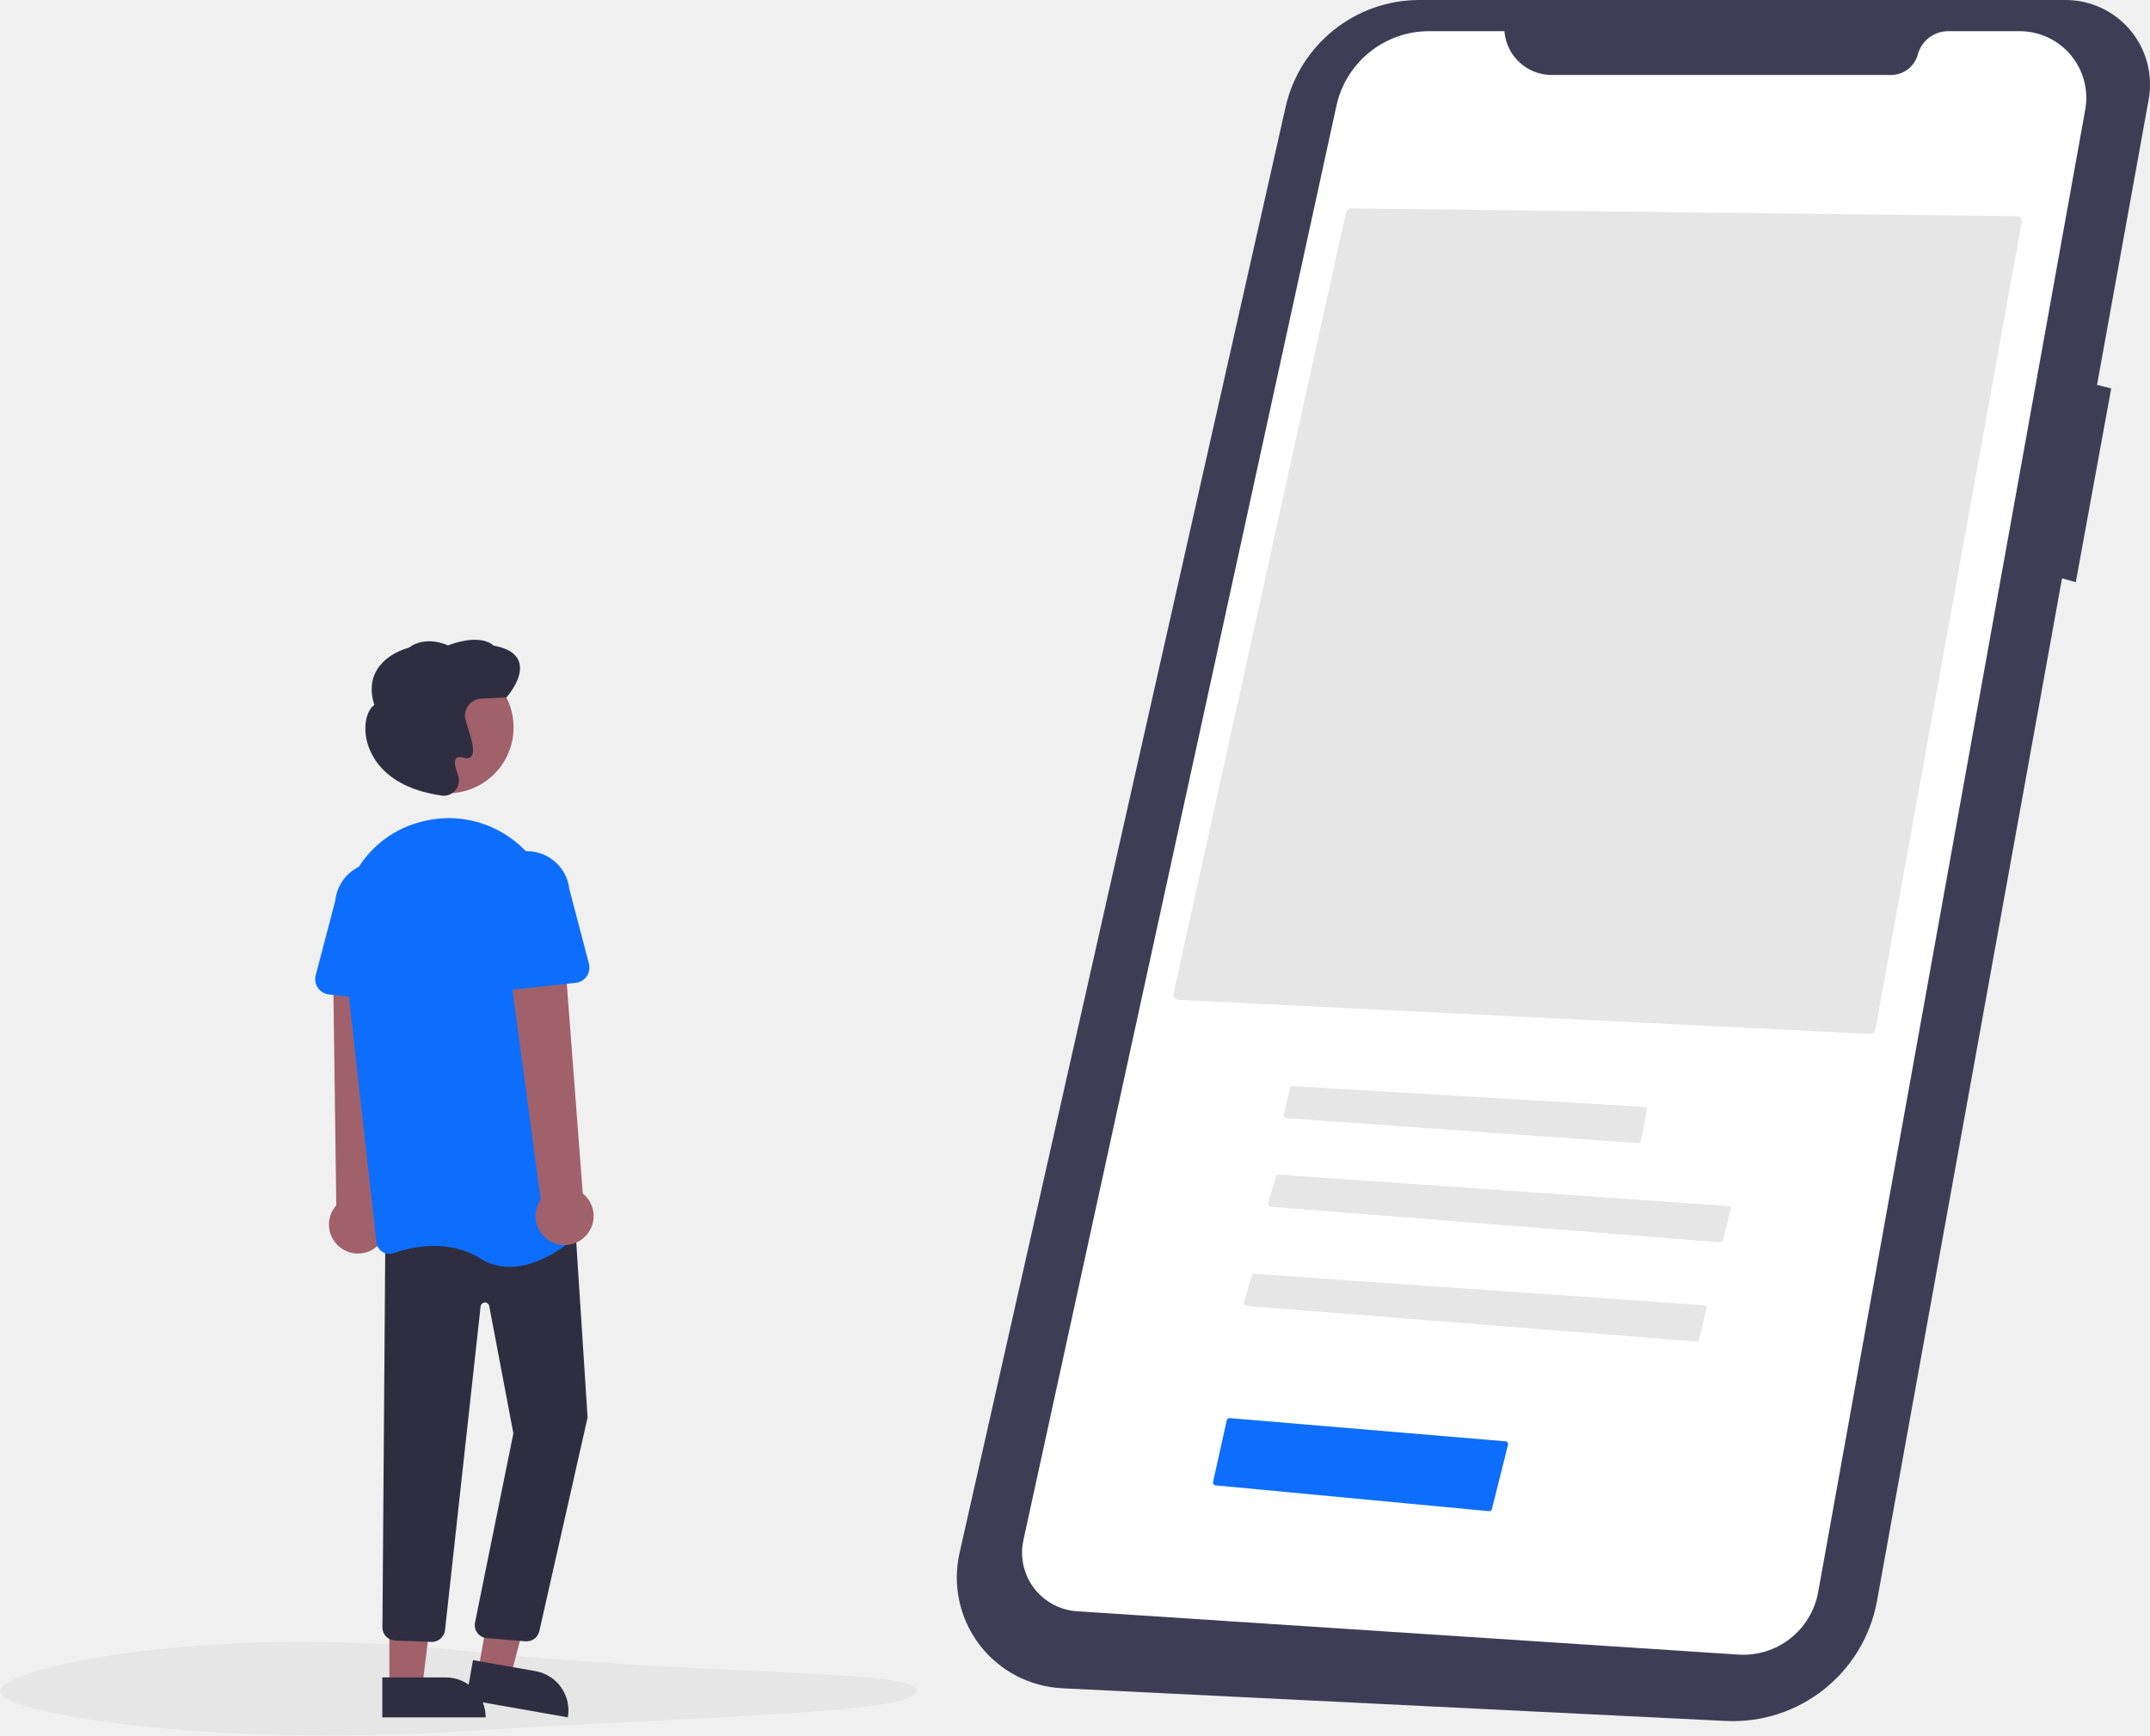
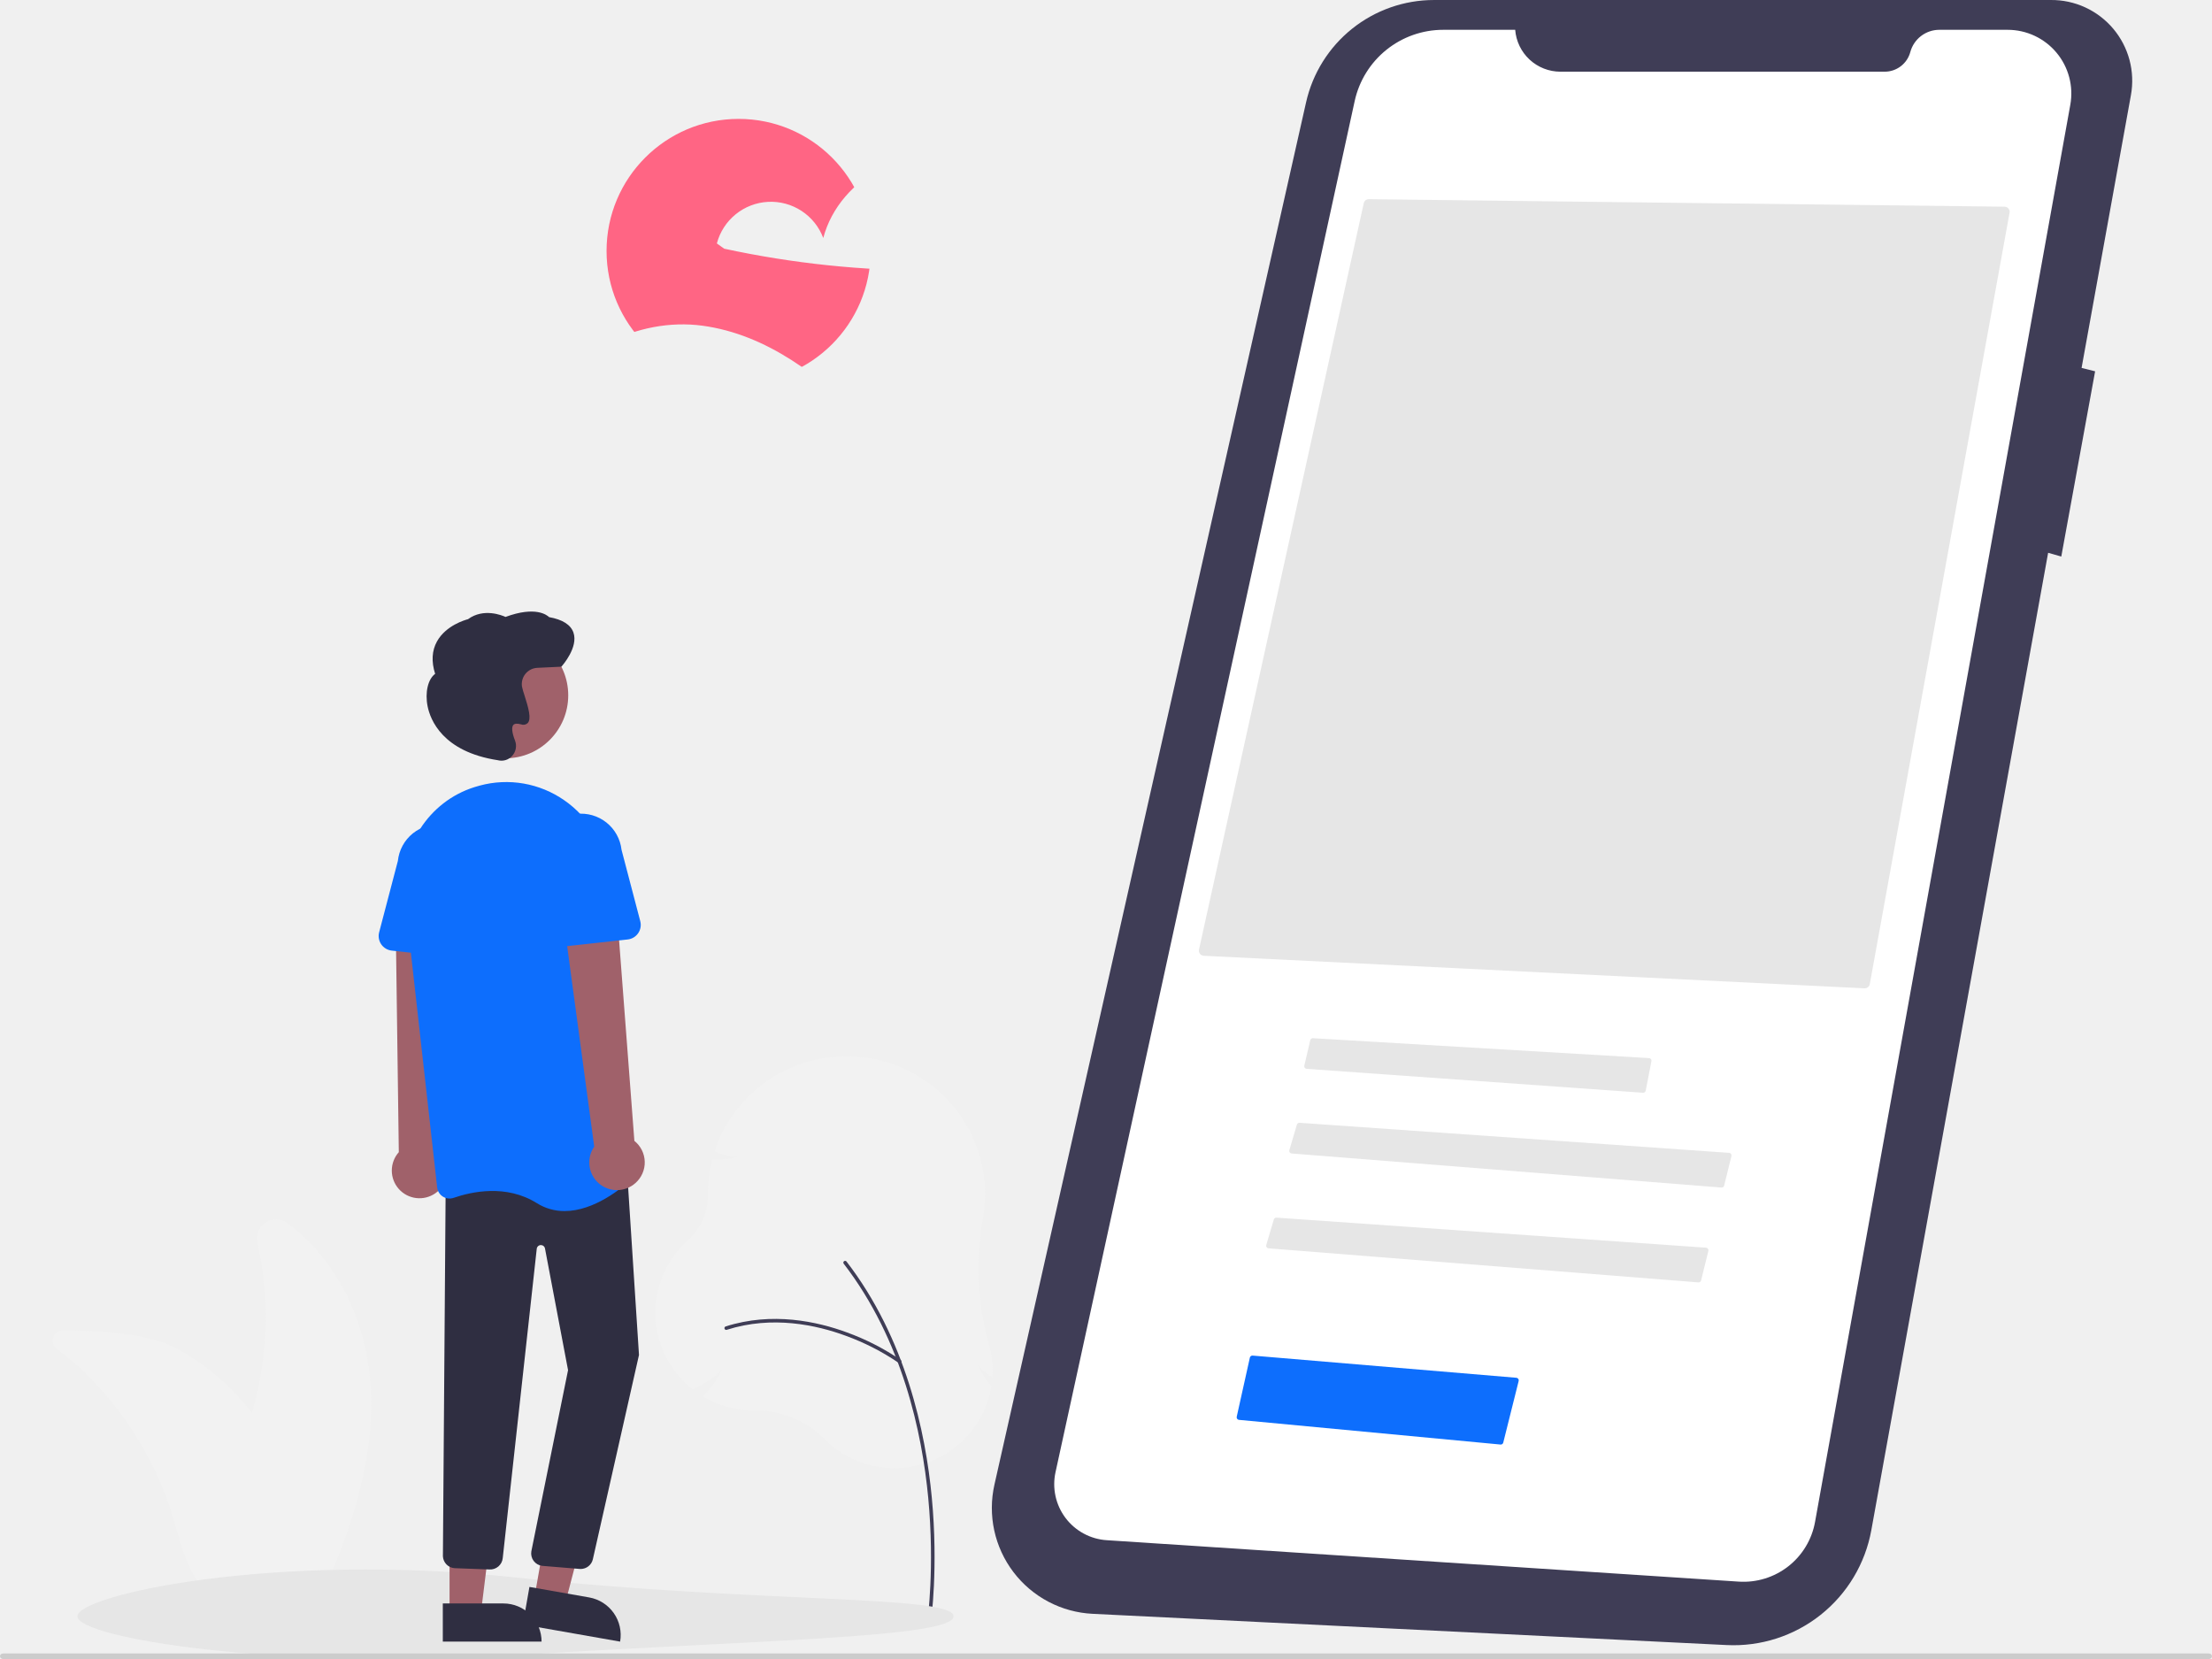
- <svg xmlns="http://www.w3.org/2000/svg" width="801.575" height="647.182" viewBox="0 0 801.575 647.182">
-   <g transform="translate(-231.222 -125)">
-     <path d="M1001.142,124.77H760.527a51.15,51.15,0,0,0-49.9,39.9L589.051,703.938a41.34,41.34,0,0,0,38.294,50.382L874.7,766.507a54.615,54.615,0,0,0,56.43-44.828L1000.1,340.412l5.131,1.466,13.2-72.265-5.281-1.32,19.251-106.426a31.493,31.493,0,0,0-31.25-37.1Z" transform="translate(-0.099 0.231)" fill="#3f3d56" />
-     <path d="M792.2,136.395H764.116a35.349,35.349,0,0,0-34.536,27.813l-116.7,534.868A21.9,21.9,0,0,0,632.849,725.6L879.4,741.76a28.367,28.367,0,0,0,29.773-23.277l99.58-552.838a24.846,24.846,0,0,0-24.452-29.25H957.658a11.726,11.726,0,0,0-11.323,8.677h0a10.352,10.352,0,0,1-10,7.661H809.847A17.7,17.7,0,0,1,792.2,136.395Z" transform="translate(-0.099 0.231)" fill="#fff" />
-     <path d="M928.494,510.313a2,2,0,0,0,2.036-1.638l54.523-300.917a2.021,2.021,0,0,0-.417-1.632,1.962,1.962,0,0,0-1.5-.729l-248.059-2.93h-.023a1.988,1.988,0,0,0-1.925,1.562L668.853,495.179a2.021,2.021,0,0,0,.356,1.648,1.964,1.964,0,0,0,1.473.785Z" transform="translate(-0.099 0.231)" fill="#e6e6e6" />
-     <path d="M713.229,529.535a1,1,0,0,0-.973.773l-2.323,9.956a1,1,0,0,0,.9,1.225l131.23,9.327a1.009,1.009,0,0,0,1.053-.807l2.234-11.519a1,1,0,0,0-.922-1.188L713.29,529.537Z" transform="translate(-0.099 0.465)" fill="#e6e6e6" />
-     <path d="M872.666,587.808a1,1,0,0,0,1.051-.758l2.844-11.543a1,1,0,0,0-.9-1.237L708.072,562.549a.989.989,0,0,0-1.029.713l-2.955,9.975a1,1,0,0,0,.878,1.28Z" transform="translate(-0.099 0.454)" fill="#e6e6e6" />
-     <path d="M863.666,624.808a1,1,0,0,0,1.051-.758l2.844-11.543a1,1,0,0,0-.9-1.237L699.072,599.549a.989.989,0,0,0-1.029.713l-2.955,9.975a1,1,0,0,0,.878,1.28Z" transform="translate(-0.099 0.454)" fill="#e6e6e6" />
-     <path d="M508.877,752.008c0,8.369-76.605,9.26-170.889,15.153-94.2,5.887-170.889-6.784-170.889-15.153s77.047-25.207,170.889-15.153C432.272,746.957,508.877,743.639,508.877,752.008Z" transform="translate(64.123 3.512)" fill="#e6e6e6" />
-     <path d="M786.481,688.283a.989.989,0,0,0,1.064-.754l6.013-24.051a1,1,0,0,0-.886-1.24l-102.916-8.656a1.018,1.018,0,0,0-1.06.779l-5.129,23.083a1,1,0,0,0,.883,1.213Z" transform="translate(-0.099 0.231)" fill="#0d6efd" />
-     <path d="M315.09,570.537a10.743,10.743,0,0,0,1.582-16.4l4.167-93.018L299.624,463.5l1.233,90.985a10.8,10.8,0,0,0,14.234,16.048Z" transform="translate(55.741 19.97)" fill="#a0616a" />
-     <path d="M69.534,574.966l12.075,2.123,11.934-45.564-15.821-3.133Z" transform="translate(340 173)" fill="#a0616a" />
-     <path d="M350.232,727.314h38.531V742.2H365.119a14.887,14.887,0,0,1-14.887-14.887Z" transform="translate(661.936 1542.365) rotate(-170.029)" fill="#2f2e41" />
-     <path d="M36.392,581.01h12.26l5.832-47.288H36.39Z" transform="translate(340 173)" fill="#a0616a" />
-     <path d="M318.024,730.536h38.531v14.887H332.911a14.887,14.887,0,0,1-14.887-14.887h0Z" transform="translate(730.354 1495.915) rotate(179.997)" fill="#2f2e41" />
-     <path d="M371.8,717.09a4.735,4.735,0,0,1-.572-.034l-14.43-1.187a4.881,4.881,0,0,1-4.243-5.659l14.325-70.681-9-47.474a1.627,1.627,0,0,0-3.219.16L341.4,712.842a4.924,4.924,0,0,1-5.21,4.437l-13.595-.506a4.888,4.888,0,0,1-4.536-4.631l1.086-145.768,70.481-8.81,4.924,76.041-.02.081-17.991,79.675A4.886,4.886,0,0,1,371.8,717.09Z" transform="translate(55.741 19.97)" fill="#2f2e41" />
-     <circle cx="24.561" cy="24.561" r="24.561" transform="translate(373.568 371.694)" fill="#a0616a" />
-     <path d="M365.53,577.467a20.111,20.111,0,0,1-10.857-3.106c-11.9-7.436-25.411-4.481-32.407-2.057a4.88,4.88,0,0,1-4.221-.481,4.811,4.811,0,0,1-2.224-3.552L303.1,454.646c-2.132-19.038,9.336-36.937,27.268-42.56h0q1.011-.317,2.055-.6a39.569,39.569,0,0,1,32.972,5.723,40.2,40.2,0,0,1,17.167,29.353l10.711,114.387a4.807,4.807,0,0,1-1.527,4.007C387.99,568.428,377.092,577.466,365.53,577.467Z" transform="translate(55.741 19.97)" fill="#0d6efd" />
-     <path d="M326.789,479.012l-28.7-3.156a5.717,5.717,0,0,1-4.905-7.134l7.306-27.846a15.879,15.879,0,1,1,31.556,3.563l1.085,28.675a5.718,5.718,0,0,1-6.338,5.9Z" transform="translate(55.741 19.97)" fill="#0d6efd" />
-     <path d="M393.156,566.554a10.743,10.743,0,0,0-.406-16.468l-7.073-92.842-20.789,4.68,12.2,90.414a10.8,10.8,0,0,0,16.064,14.216Z" transform="translate(55.741 19.97)" fill="#a0616a" />
-     <path d="M356.919,473.176a5.711,5.711,0,0,1-1.818-4.4l1.085-28.675a15.878,15.878,0,1,1,31.556-3.563l7.306,27.846a5.717,5.717,0,0,1-4.905,7.134l-28.7,3.156a5.711,5.711,0,0,1-4.52-1.5Z" transform="translate(55.741 19.97)" fill="#0d6efd" />
-     <path d="M340.927,401.771a5.683,5.683,0,0,1-1.3-.151l-.125-.03c-21.594-3.3-26.367-15.812-27.414-21.035-1.084-5.408.15-10.628,2.94-12.656-1.521-4.8-1.277-9.061.727-12.662,3.5-6.28,11.081-8.4,12.1-8.664,6.058-4.469,13.306-1.486,14.625-.881,11.719-4.335,16.2-.727,17.008.079,5.238.941,8.431,2.964,9.491,6.016,1.991,5.731-4.305,12.86-4.574,13.161l-.14.156-9.38.447a6.358,6.358,0,0,0-5.981,7.317h0a29.611,29.611,0,0,0,.96,3.355c1.6,5.006,2.8,9.283,1.254,10.909a2.51,2.51,0,0,1-2.625.455c-1.467-.392-2.462-.31-2.958.245-.77.859-.535,3.035.662,6.125a5.739,5.739,0,0,1-1.046,5.847,5.568,5.568,0,0,1-4.226,1.967Z" transform="translate(55.741 19.97)" fill="#2f2e41" />
-   </g>
+ <svg xmlns="http://www.w3.org/2000/svg" viewBox="0 0 800 600" fill="none">
+   <path d="M323.475 531C331.883 530.999 340.019 528.039 346.436 522.645C352.852 517.251 357.134 509.774 358.519 501.542L358.547 501.368L358.434 501.233C356.549 498.989 354.964 496.512 353.72 493.863C355.095 495.351 356.652 496.663 358.356 497.766L358.924 498.142L358.957 497.465C358.986 496.881 359 496.301 359 495.741C359.003 492.448 358.545 489.171 357.64 486.004C353.515 471.616 352.81 456.165 355.543 440.081C356.01 437.324 356.245 434.532 356.245 431.735C356.241 419.917 351.998 408.487 344.277 399.49C336.556 390.494 325.86 384.519 314.105 382.636C302.351 380.753 290.304 383.084 280.123 389.213C269.943 395.341 262.292 404.866 258.542 416.083L258.428 416.425L258.764 416.56C261.29 417.621 263.968 418.281 266.701 418.514C263.813 419.174 260.851 419.456 257.889 419.354L257.577 419.344L257.5 419.645C256.507 423.6 256.006 427.66 256.006 431.735L256.008 432.177C256.018 435.298 255.364 438.386 254.09 441.239C252.817 444.093 250.951 446.648 248.616 448.738C244.821 452.165 241.819 456.367 239.817 461.056C237.814 465.744 236.859 470.808 237.017 475.898C237.174 480.988 238.441 485.983 240.729 490.541C243.018 495.099 246.274 499.11 250.274 502.3L250.459 502.448L250.676 502.35C255.251 500.29 258.584 498.046 261.021 495.367C259.396 498.805 257.208 501.952 254.547 504.68L254.203 505.032L254.63 505.279C260.062 508.422 266.237 510.077 272.525 510.075L272.704 510.075C272.767 510.074 272.831 510.074 272.894 510.074C282.512 510.074 291.628 513.766 297.933 520.219C301.253 523.613 305.222 526.315 309.608 528.167C313.994 530.018 318.709 530.981 323.475 531V531Z" fill="#F2F2F2" />
+   <path d="M22.7 481.143C34.543 481.121 53.189 482.077 63.345 487.439C71.15 491.561 78.257 496.885 84.407 503.216C86.778 505.666 89.023 508.234 91.134 510.91C96.975 490.929 97.655 469.793 93.11 449.477C92.791 448.109 92.896 446.677 93.411 445.371C93.927 444.064 94.829 442.946 95.996 442.165C97.163 441.385 98.541 440.978 99.945 441.001C101.35 441.023 102.714 441.473 103.855 442.291C120.355 454.323 130.903 474.714 133.469 495.343C136.737 521.626 129.041 548.112 118.344 572.35L118.347 572.362C118.367 572.471 118.397 572.59 118.426 572.709C118.466 572.887 118.515 573.065 118.555 573.243C118.624 573.55 118.703 573.867 118.773 574.174L117.041 574.094C116.942 574.144 116.843 574.184 116.744 574.233H73.362C72.787 573.607 72.251 572.946 71.758 572.253C66.958 565.671 64.969 556.754 62.543 548.707C60.787 542.88 58.59 537.195 55.971 531.702C49.377 517.903 40.279 505.449 29.138 494.971C28.782 494.635 28.416 494.298 28.049 493.972C26.183 492.256 23.291 489.961 20.465 487.806C19.847 487.337 19.392 486.686 19.164 485.944C18.936 485.203 18.946 484.408 19.193 483.673C19.439 482.937 19.91 482.298 20.54 481.844C21.169 481.39 21.924 481.145 22.7 481.143V481.143Z" fill="#F2F2F2" />
+   <path d="M336.055 587C336.21 587 336.36 586.944 336.477 586.843C336.595 586.742 336.671 586.603 336.693 586.451C336.721 586.26 339.409 567.074 336.995 541.576C334.765 518.027 327.606 484.108 306.16 456.252C306.108 456.185 306.044 456.129 305.971 456.087C305.897 456.045 305.816 456.017 305.732 456.006C305.648 455.995 305.563 456 305.481 456.021C305.399 456.043 305.322 456.08 305.254 456.131C305.187 456.182 305.13 456.245 305.088 456.318C305.045 456.39 305.017 456.471 305.006 456.554C304.994 456.637 305 456.722 305.021 456.803C305.043 456.884 305.081 456.96 305.132 457.027C326.393 484.643 333.495 518.312 335.708 541.695C338.108 567.045 335.442 586.081 335.414 586.271C335.401 586.361 335.408 586.454 335.435 586.542C335.461 586.629 335.506 586.711 335.566 586.78C335.627 586.849 335.702 586.904 335.786 586.942C335.871 586.98 335.962 587 336.055 587V587Z" fill="#3F3D56" />
+   <path d="M325.36 493C325.495 493 325.627 492.957 325.736 492.877C325.845 492.798 325.927 492.685 325.969 492.556C326.01 492.427 326.01 492.288 325.969 492.159C325.927 492.03 325.846 491.917 325.737 491.837C319.689 487.72 313.157 484.376 306.289 481.88C295.559 477.93 279.243 474.348 262.445 479.725C262.365 479.75 262.291 479.791 262.227 479.846C262.163 479.9 262.11 479.967 262.071 480.042C262.033 480.117 262.009 480.199 262.002 480.283C261.995 480.367 262.005 480.452 262.03 480.532C262.056 480.613 262.096 480.687 262.151 480.752C262.205 480.816 262.271 480.869 262.346 480.908C262.42 480.947 262.502 480.971 262.585 480.978C262.669 480.985 262.753 480.975 262.833 480.95C279.286 475.684 295.307 479.206 305.849 483.088C312.607 485.54 319.035 488.829 324.985 492.877C325.094 492.957 325.225 493 325.36 493V493Z" fill="#3F3D56" />
+   <path d="M741.7 0.004H518.626C507.861 0.003 497.416 3.665 489.009 10.388C480.601 17.111 474.731 26.494 472.364 36.995L359.651 536.949C358.421 542.403 358.4 548.059 359.587 553.521C360.775 558.984 363.143 564.12 366.526 568.571C369.908 573.021 374.224 576.678 379.169 579.284C384.114 581.891 389.57 583.384 395.153 583.659L624.476 594.957C636.755 595.562 648.835 591.678 658.462 584.031C668.088 576.384 674.603 565.495 676.792 553.397L740.734 199.925L745.491 201.284L757.728 134.287L752.832 133.064L770.68 34.396C771.445 30.17 771.268 25.827 770.162 21.677C769.055 17.527 767.047 13.672 764.28 10.387C761.513 7.103 758.056 4.469 754.154 2.673C750.252 0.878 746.003 -0.035 741.708 0.001L741.7 0.004Z" fill="#3F3D56" />
+   <path d="M547.99 10.781H521.953C514.475 10.781 507.222 13.339 501.398 18.029C495.574 22.72 491.529 29.261 489.935 36.567L381.743 532.442C381.12 535.297 381.12 538.253 381.744 541.108C382.368 543.963 383.601 546.649 385.359 548.984C387.116 551.318 389.357 553.246 391.928 554.635C394.499 556.024 397.34 556.842 400.256 557.032L628.833 572.014C635.282 572.437 641.66 570.47 646.751 566.49C651.842 562.51 655.29 556.794 656.435 550.434L748.756 37.899C749.353 34.582 749.216 31.174 748.352 27.915C747.489 24.657 745.921 21.628 743.759 19.042C741.597 16.456 738.894 14.376 735.84 12.948C732.787 11.521 729.457 10.781 726.087 10.781H701.386C698.995 10.781 696.671 11.569 694.773 13.024C692.875 14.478 691.51 16.517 690.888 18.826V18.826C690.34 20.864 689.134 22.665 687.458 23.949C685.781 25.233 683.729 25.929 681.617 25.928H564.351C560.217 25.928 556.236 24.368 553.203 21.56C550.17 18.752 548.308 14.902 547.99 10.781V10.781Z" fill="white" />
+   <path d="M674.348 357.441C674.792 357.456 675.228 357.311 675.574 357.032C675.92 356.753 676.155 356.359 676.236 355.922L726.784 76.942C726.832 76.677 726.822 76.405 726.756 76.144C726.689 75.883 726.567 75.639 726.397 75.429C726.229 75.222 726.017 75.053 725.777 74.936C725.537 74.82 725.274 74.757 725.006 74.754L495.031 72.037H495.01C494.593 72.041 494.189 72.186 493.864 72.449C493.54 72.712 493.315 73.077 493.225 73.485L433.635 343.41C433.577 343.673 433.576 343.946 433.633 344.21C433.69 344.474 433.803 344.722 433.965 344.938C434.125 345.152 434.331 345.328 434.567 345.454C434.803 345.58 435.064 345.652 435.331 345.666L674.348 357.441Z" fill="#E6E6E6" />
+   <path d="M474.776 375.479C474.567 375.479 474.364 375.55 474.2 375.68C474.036 375.81 473.922 375.991 473.874 376.195L471.72 385.425C471.69 385.556 471.688 385.691 471.715 385.822C471.742 385.954 471.797 386.077 471.876 386.185C471.955 386.293 472.057 386.383 472.174 386.448C472.291 386.512 472.421 386.551 472.555 386.561L594.218 395.208C594.444 395.222 594.667 395.155 594.846 395.017C595.026 394.879 595.149 394.682 595.194 394.46L597.265 383.781C597.29 383.651 597.287 383.518 597.257 383.389C597.226 383.261 597.168 383.141 597.087 383.036C597.006 382.932 596.904 382.846 596.788 382.785C596.671 382.723 596.542 382.687 596.41 382.679L474.833 375.48L474.776 375.479Z" fill="#E6E6E6" />
+   <path d="M622.59 429.493C622.809 429.51 623.028 429.449 623.206 429.321C623.385 429.192 623.512 429.004 623.564 428.79L626.201 418.088C626.233 417.957 626.237 417.821 626.211 417.688C626.185 417.556 626.13 417.43 626.051 417.321C625.971 417.212 625.869 417.121 625.751 417.056C625.633 416.99 625.501 416.951 625.367 416.942L469.995 406.075C469.784 406.058 469.574 406.115 469.4 406.236C469.226 406.356 469.1 406.533 469.041 406.736L466.302 415.984C466.263 416.116 466.254 416.255 466.275 416.392C466.297 416.528 466.348 416.657 466.426 416.771C466.504 416.885 466.607 416.98 466.726 417.049C466.845 417.118 466.978 417.16 467.116 417.171L622.59 429.493Z" fill="#E6E6E6" />
+   <path d="M614.246 463.795C614.465 463.813 614.684 463.752 614.862 463.623C615.041 463.494 615.168 463.306 615.22 463.093L617.857 452.391C617.889 452.26 617.893 452.123 617.867 451.991C617.841 451.858 617.786 451.733 617.707 451.624C617.627 451.514 617.525 451.424 617.407 451.358C617.289 451.293 617.157 451.254 617.023 451.244L461.651 440.378C461.44 440.361 461.23 440.418 461.056 440.538C460.882 440.659 460.756 440.836 460.697 441.039L457.958 450.287C457.919 450.419 457.91 450.558 457.931 450.694C457.953 450.83 458.004 450.96 458.082 451.074C458.16 451.187 458.263 451.282 458.382 451.351C458.501 451.421 458.634 451.462 458.772 451.473L614.246 463.795Z" fill="#E6E6E6" />
+   <path d="M344.862 584.556C344.862 592.315 273.841 593.141 186.431 598.605C99.098 604.063 28 592.315 28 584.556C28 576.797 99.43 561.187 186.431 570.508C273.841 579.874 344.862 576.797 344.862 584.556Z" fill="#E6E6E6" />
+   <path d="M542.688 522.437C542.909 522.46 543.131 522.402 543.313 522.273C543.494 522.145 543.623 521.954 543.674 521.738L549.249 499.441C549.282 499.31 549.286 499.174 549.261 499.042C549.236 498.91 549.182 498.785 549.104 498.676C549.026 498.566 548.925 498.475 548.808 498.409C548.691 498.342 548.562 498.302 548.428 498.291L453.014 490.266C452.792 490.251 452.571 490.315 452.391 490.447C452.211 490.579 452.084 490.771 452.032 490.988L447.277 512.388C447.248 512.517 447.247 512.65 447.274 512.779C447.301 512.907 447.355 513.029 447.432 513.135C447.509 513.242 447.609 513.331 447.723 513.396C447.837 513.461 447.964 513.501 448.095 513.513L542.688 522.437Z" fill="#0D6EFD" />
+   <path d="M157.431 431.574C158.633 430.751 159.639 429.674 160.379 428.42C161.119 427.165 161.575 425.764 161.715 424.314C161.855 422.865 161.675 421.402 161.188 420.029C160.702 418.657 159.92 417.407 158.898 416.37L162.761 330.133L143.093 332.34L144.236 416.692C142.605 418.523 141.702 420.889 141.7 423.342C141.697 425.794 142.594 428.162 144.222 429.996C145.849 431.831 148.093 433.004 150.528 433.295C152.963 433.585 155.419 432.971 157.432 431.57L157.431 431.574Z" fill="#A0616A" />
+   <path d="M193.313 577.554L204.507 579.522L215.571 537.28L200.904 534.375L193.313 577.554Z" fill="#A0616A" />
+   <path d="M224.272 593.712L189.09 587.527L191.48 573.934L213.069 577.73C216.674 578.364 219.88 580.404 221.981 583.401C224.082 586.398 224.906 590.108 224.272 593.713L224.272 593.712Z" fill="#2F2E41" />
+   <path d="M162.587 583.157H173.953L179.36 539.316H162.585L162.587 583.157Z" fill="#A0616A" />
+   <path d="M195.87 593.713L160.148 593.715L160.147 579.913L182.067 579.912C185.728 579.912 189.238 581.366 191.827 583.954C194.415 586.542 195.869 590.052 195.87 593.713V593.713Z" fill="#2F2E41" />
+   <path d="M210.007 567.443C209.83 567.443 209.652 567.433 209.476 567.412L196.098 566.311C195.489 566.24 194.901 566.045 194.37 565.739C193.838 565.433 193.374 565.022 193.006 564.532C192.639 564.041 192.374 563.481 192.23 562.885C192.085 562.289 192.063 561.669 192.165 561.065L205.445 495.536L197.102 451.523C197.034 451.166 196.839 450.845 196.552 450.62C196.266 450.395 195.908 450.281 195.545 450.299C195.181 450.317 194.836 450.466 194.574 450.718C194.312 450.97 194.149 451.309 194.117 451.672L181.823 563.505C181.708 564.683 181.14 565.77 180.239 566.538C179.338 567.305 178.174 567.693 176.993 567.618L164.389 567.149C163.284 567.071 162.247 566.591 161.472 565.8C160.697 565.009 160.239 563.962 160.184 562.856L161.19 427.715L226.533 419.547L231.098 490.044L231.08 490.119L214.4 563.986C214.16 564.971 213.597 565.846 212.8 566.473C212.004 567.1 211.02 567.441 210.007 567.443V567.443Z" fill="#2F2E41" />
+   <path d="M182.739 274.254C195.315 274.254 205.51 264.059 205.51 251.483C205.51 238.908 195.315 228.713 182.739 228.713C170.163 228.713 159.969 238.908 159.969 251.483C159.969 264.059 170.163 274.254 182.739 274.254Z" fill="#A0616A" />
+   <path d="M204.194 437.999C200.633 438.02 197.14 437.021 194.129 435.119C183.096 428.225 170.57 430.965 164.084 433.212C163.44 433.438 162.754 433.515 162.076 433.437C161.399 433.36 160.747 433.131 160.171 432.766C159.601 432.408 159.119 431.926 158.762 431.356C158.405 430.786 158.182 430.142 158.109 429.473L146.315 324.132C144.339 306.481 154.971 289.887 171.595 284.674C172.22 284.478 172.855 284.293 173.501 284.118C178.674 282.715 184.092 282.464 189.373 283.38C194.654 284.297 199.671 286.36 204.069 289.424C208.549 292.521 212.296 296.563 215.046 301.265C217.795 305.966 219.481 311.214 219.984 316.637L229.915 422.685C229.982 423.371 229.889 424.064 229.644 424.709C229.398 425.354 229.006 425.932 228.499 426.4C225.017 429.619 214.913 437.998 204.194 437.999Z" fill="#0D6EFD" />
+   <path d="M168.277 346.721L141.67 343.796C140.912 343.712 140.182 343.467 139.528 343.076C138.875 342.685 138.313 342.158 137.881 341.53C137.45 340.902 137.158 340.189 137.027 339.439C136.896 338.688 136.929 337.918 137.122 337.182L143.895 311.366C144.095 309.431 144.676 307.554 145.605 305.845C146.534 304.136 147.792 302.628 149.308 301.408C150.823 300.189 152.565 299.281 154.433 298.739C156.301 298.196 158.258 298.029 160.191 298.247C162.124 298.466 163.994 299.065 165.694 300.01C167.394 300.956 168.89 302.229 170.095 303.756C171.3 305.283 172.191 307.033 172.715 308.906C173.24 310.78 173.388 312.738 173.151 314.669L174.157 341.253C174.186 342.015 174.05 342.773 173.759 343.477C173.468 344.182 173.029 344.815 172.472 345.334C171.914 345.853 171.251 346.246 170.528 346.486C169.805 346.725 169.038 346.806 168.281 346.723L168.277 346.721Z" fill="#0D6EFD" />
+   <path d="M229.806 427.88C230.899 426.918 231.768 425.728 232.351 424.394C232.934 423.06 233.218 421.614 233.182 420.159C233.146 418.703 232.792 417.273 232.143 415.969C231.495 414.665 230.569 413.52 229.43 412.613L222.872 326.539L203.599 330.878L214.909 414.701C213.511 416.715 212.9 419.172 213.193 421.607C213.486 424.042 214.662 426.284 216.498 427.909C218.335 429.535 220.704 430.429 223.156 430.424C225.608 430.419 227.973 429.513 229.802 427.88H229.806Z" fill="#A0616A" />
+   <path d="M196.211 341.31C195.653 340.791 195.214 340.158 194.923 339.454C194.632 338.75 194.497 337.991 194.526 337.23L195.531 310.646C195.315 308.725 195.478 306.78 196.013 304.922C196.548 303.065 197.443 301.33 198.648 299.819C199.853 298.307 201.344 297.047 203.036 296.112C204.727 295.176 206.587 294.583 208.508 294.366C210.429 294.149 212.373 294.313 214.231 294.848C216.089 295.383 217.823 296.278 219.335 297.483C220.846 298.688 222.106 300.179 223.041 301.87C223.977 303.562 224.57 305.422 224.787 307.343L231.56 333.158C231.754 333.895 231.786 334.665 231.655 335.415C231.524 336.166 231.233 336.879 230.801 337.507C230.37 338.134 229.808 338.662 229.154 339.053C228.5 339.444 227.77 339.689 227.013 339.772L200.405 342.698C199.648 342.782 198.881 342.701 198.158 342.461C197.435 342.221 196.772 341.827 196.215 341.308L196.211 341.31Z" fill="#0D6EFD" />
+   <path d="M181.385 275.111C180.979 275.111 180.575 275.064 180.18 274.971L180.064 274.943C160.044 271.883 155.619 260.284 154.648 255.441C153.643 250.428 154.787 245.588 157.374 243.708C155.964 239.258 156.19 235.308 158.048 231.969C161.293 226.147 168.321 224.181 169.266 223.937C174.882 219.793 181.602 222.559 182.825 223.12C193.689 219.101 197.844 222.446 198.593 223.193C203.449 224.066 206.409 225.941 207.392 228.771C209.238 234.084 203.401 240.693 203.151 240.972L203.021 241.117L194.325 241.531C193.5 241.571 192.692 241.783 191.955 242.155C191.217 242.526 190.565 243.049 190.042 243.688C189.52 244.328 189.137 245.07 188.92 245.867C188.702 246.664 188.655 247.498 188.78 248.315C189.016 249.368 189.313 250.407 189.67 251.425C191.154 256.066 192.266 260.031 190.833 261.539C190.508 261.83 190.107 262.025 189.677 262.099C189.246 262.174 188.804 262.126 188.399 261.961C187.039 261.597 186.117 261.673 185.657 262.188C184.943 262.984 185.161 265.002 186.271 267.866C186.619 268.772 186.713 269.756 186.542 270.712C186.371 271.667 185.942 272.558 185.301 273.287C184.818 273.856 184.218 274.314 183.542 274.629C182.866 274.943 182.129 275.108 181.383 275.111H181.385Z" fill="#2F2E41" />
+   <path d="M267.128 138.517C293.504 138.517 314.886 117.135 314.886 90.758C314.886 64.382 293.504 43 267.128 43C240.752 43 219.37 64.382 219.37 90.758C219.37 117.135 240.752 138.517 267.128 138.517Z" fill="#FF6584" />
+   <path d="M798.891 600H1.102C0.81 599.999 0.529 599.894 0.323 599.706C0.116 599.519 0 599.265 0 599C0 598.735 0.116 598.481 0.323 598.294C0.529 598.106 0.81 598.001 1.102 598H798.891C799.037 598 799.181 598.025 799.315 598.075C799.45 598.125 799.572 598.199 799.675 598.292C799.778 598.385 799.86 598.495 799.915 598.617C799.971 598.738 800 598.868 800 599C800 599.132 799.971 599.262 799.915 599.383C799.86 599.505 799.778 599.615 799.675 599.708C799.572 599.801 799.45 599.875 799.315 599.925C799.181 599.975 799.037 600 798.891 600V600Z" fill="#CCCCCC" />
+   <path d="M353.314 54.116C330.168 50.987 303.743 63.498 297.744 86.07C296.232 82.057 293.484 78.628 289.895 76.279C286.307 73.93 282.065 72.782 277.782 73.002C273.499 73.222 269.397 74.798 266.068 77.502C262.739 80.206 260.356 83.898 259.262 88.045L261.912 89.943C311.513 100.669 362.858 100.437 412.359 89.263C396.259 72.342 376.459 57.244 353.314 54.116Z" fill="#F0F0F0" />
+   <path d="M254.051 117.793C230.905 114.665 204.481 127.175 198.482 149.748C196.97 145.735 194.221 142.306 190.633 139.957C187.045 137.608 182.803 136.46 178.52 136.68C174.236 136.9 170.134 138.475 166.805 141.179C163.476 143.883 161.093 147.576 160 151.723L162.65 153.621C212.251 164.347 263.595 164.115 313.097 152.94C296.997 136.02 277.197 120.922 254.051 117.793Z" fill="#F0F0F0" />
</svg>
